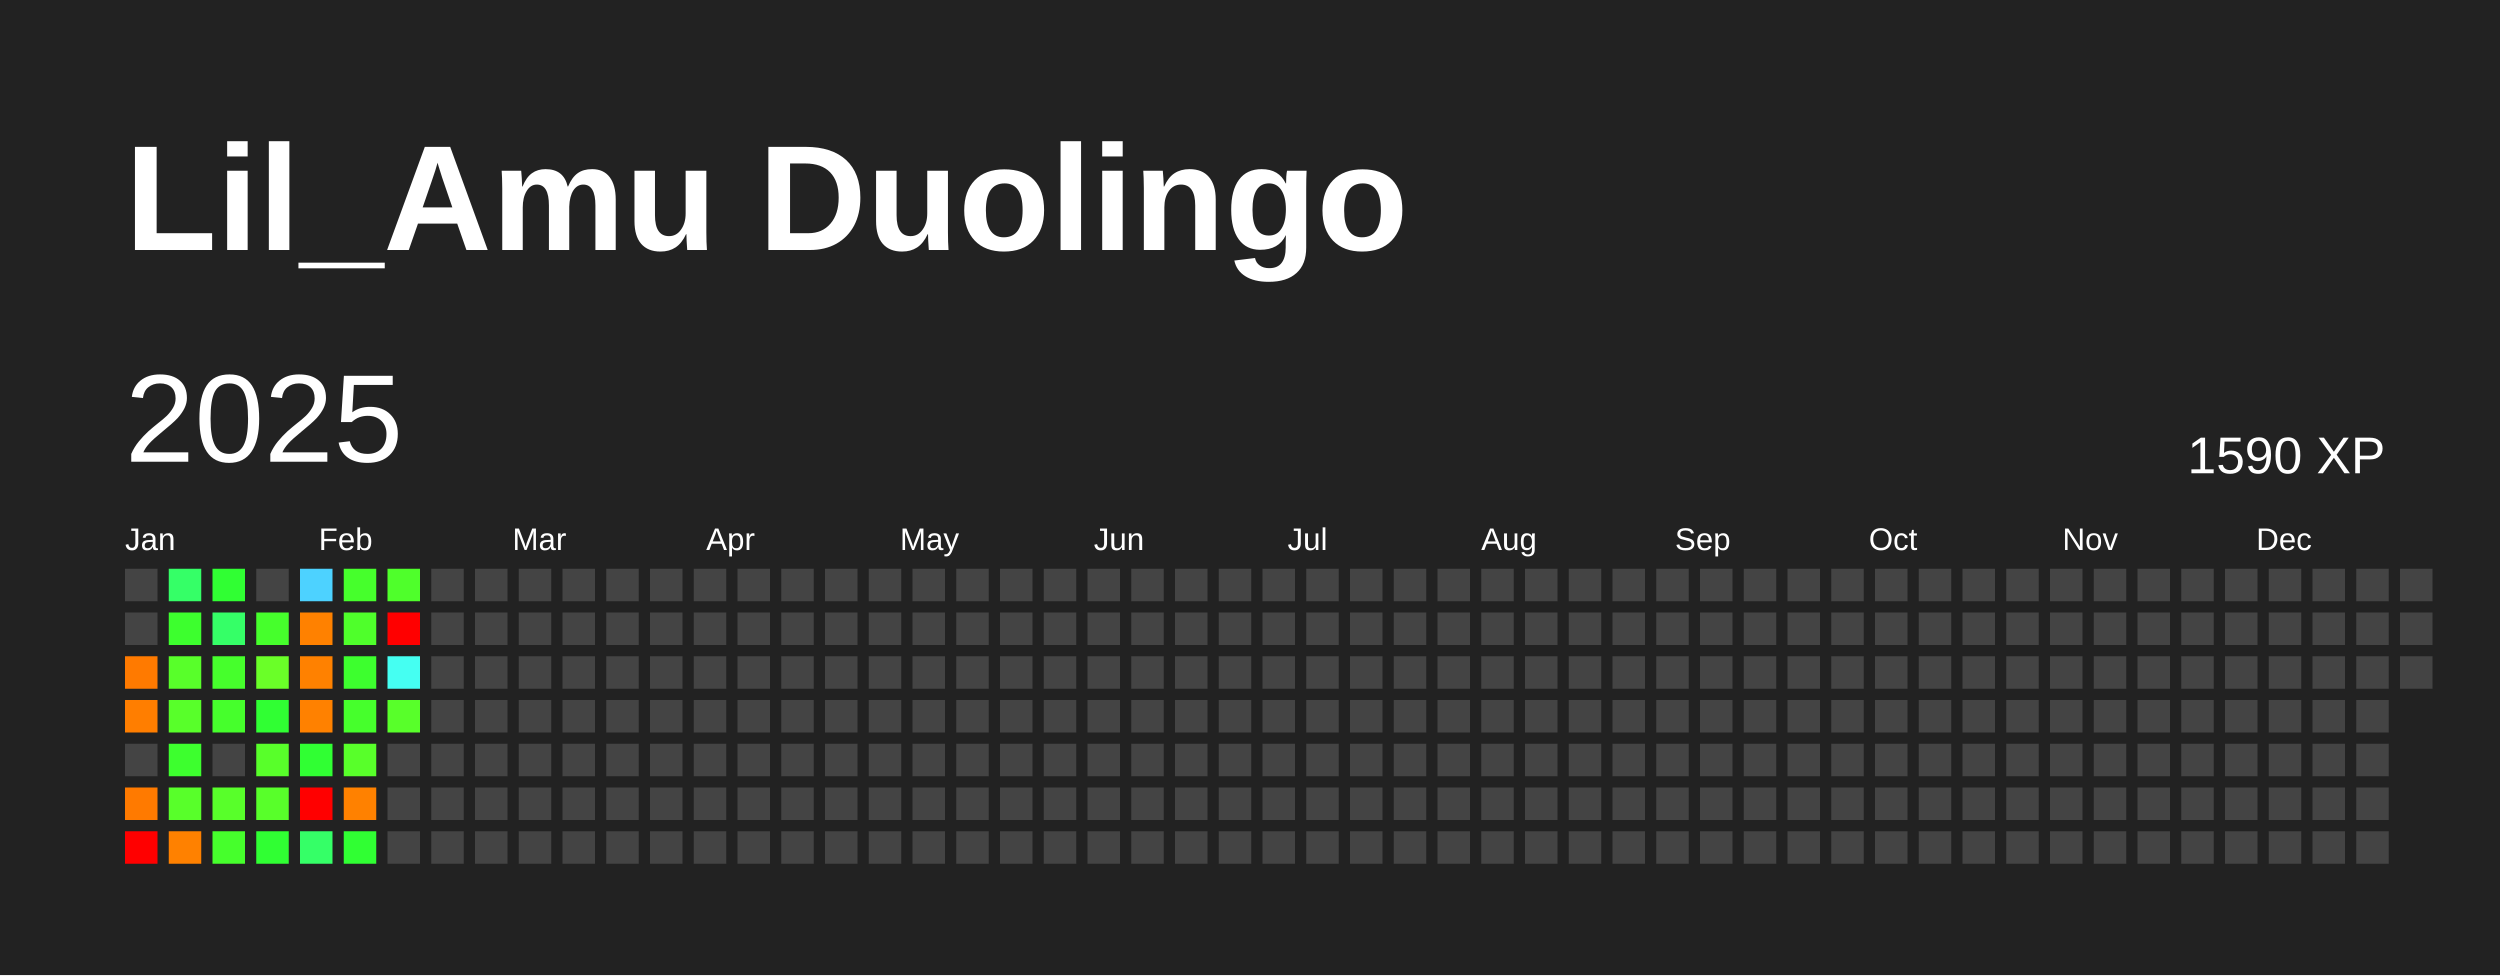
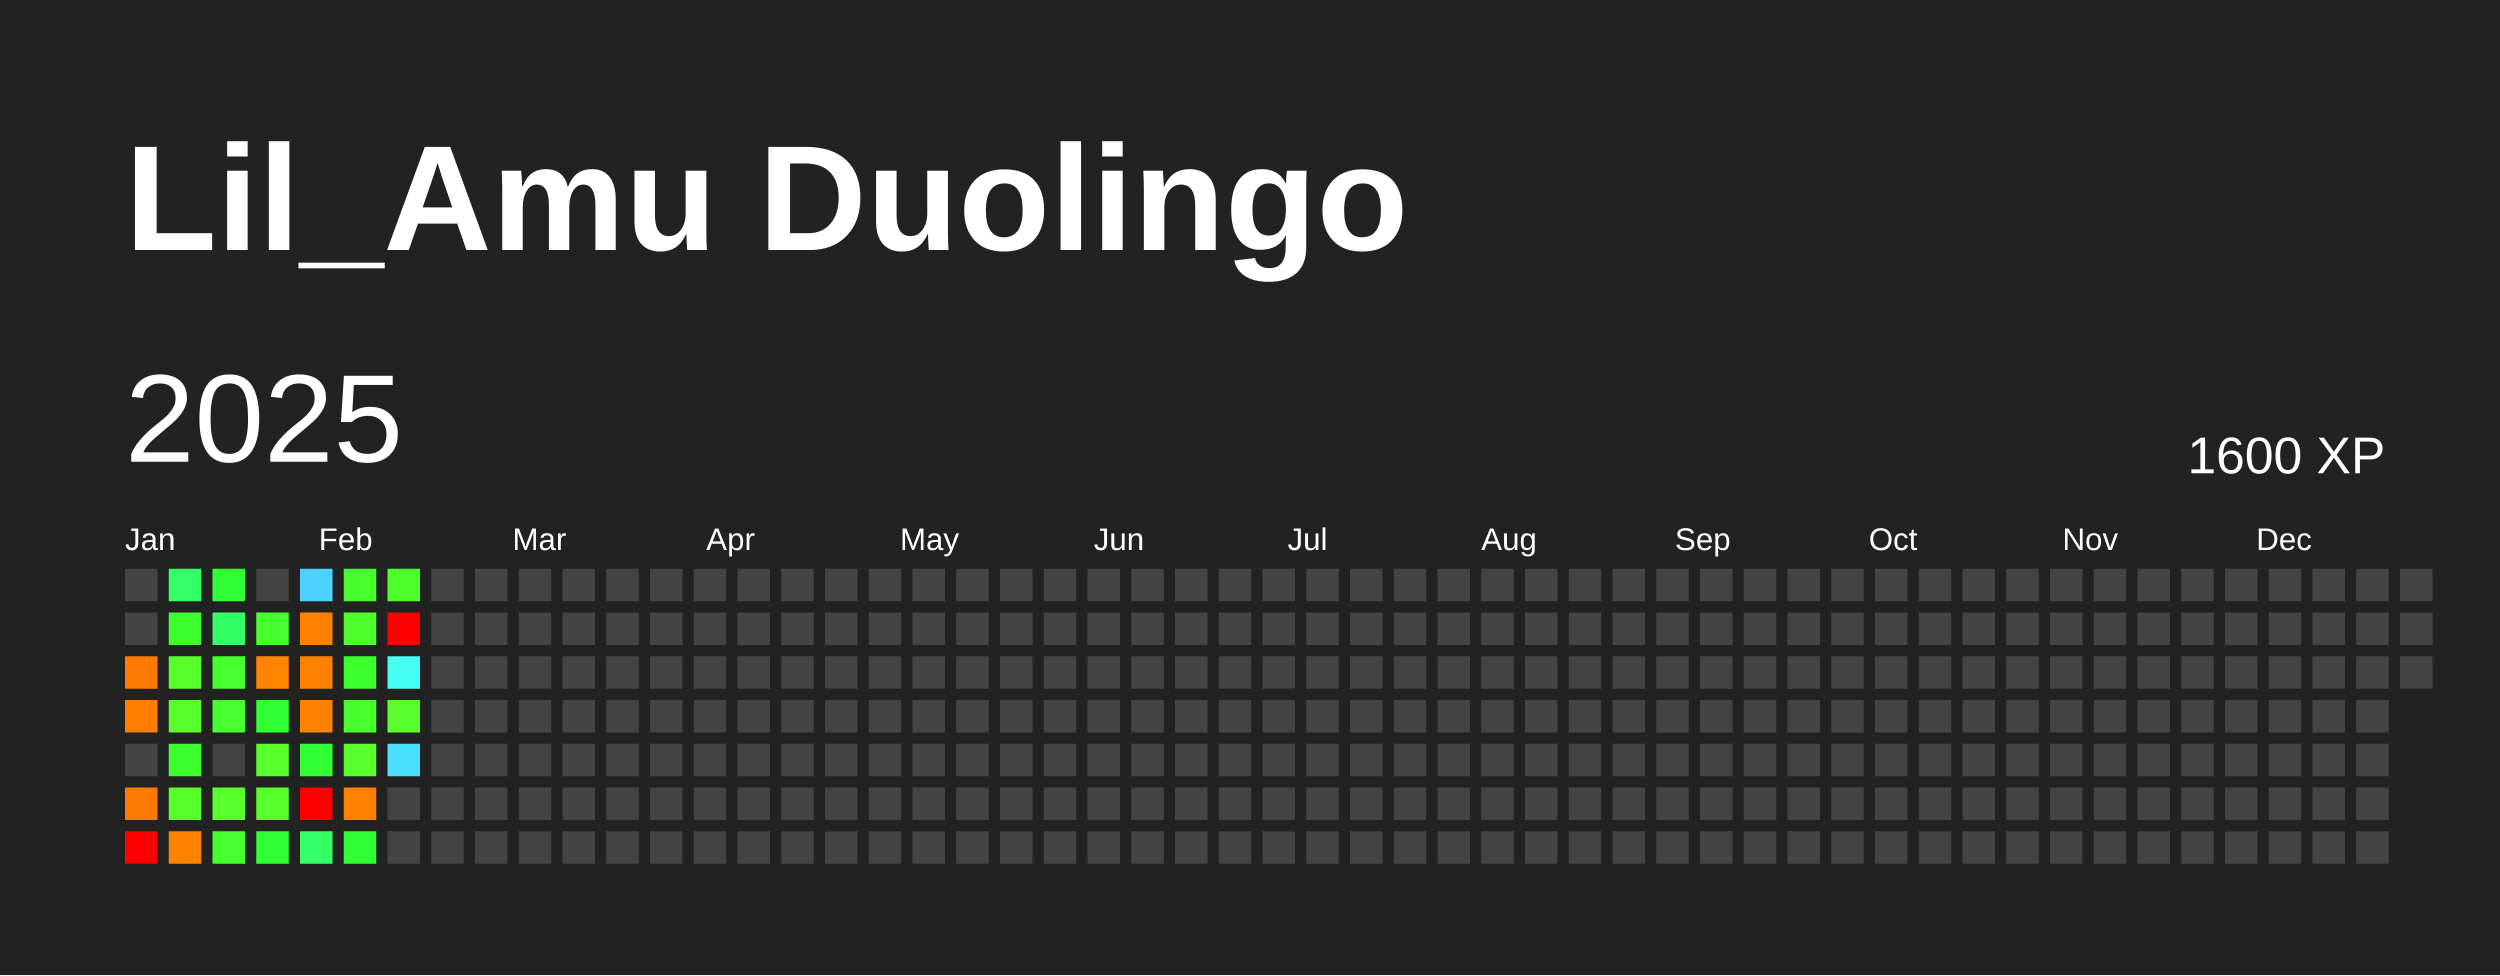
<svg xmlns="http://www.w3.org/2000/svg" baseProfile="full" height="78mm" version="1.1" viewBox="0,0,200,78" width="200mm">
  <defs />
  <rect fill="#222222" height="78" width="200" x="0" y="0" />
  <text fill="#FFFFFF" style="font-size:12px; font-family:Arial; font-weight:bold;" x="10" y="20">Lil_Amu Duolingo</text>
  <text dominant-baseline="hanging" fill="#FFFFFF" style="font-size:10.0px; font-family:Arial;" x="10" y="30">2025</text>
-   <text dominant-baseline="hanging" fill="#FFFFFF" style="font-size:4.125px; font-family:Arial;" x="175" y="35">1590 XP</text>
+   <text dominant-baseline="hanging" fill="#FFFFFF" style="font-size:4.125px; font-family:Arial;" x="175" y="35">1600 XP</text>
  <text fill="#FFFFFF" style="font-size:2.5px; font-family:Arial" x="10.0" y="44">Jan</text>
  <text fill="#FFFFFF" style="font-size:2.5px; font-family:Arial" x="25.5" y="44">Feb</text>
  <text fill="#FFFFFF" style="font-size:2.5px; font-family:Arial" x="41.0" y="44">Mar</text>
  <text fill="#FFFFFF" style="font-size:2.5px; font-family:Arial" x="56.5" y="44">Apr</text>
  <text fill="#FFFFFF" style="font-size:2.5px; font-family:Arial" x="72.0" y="44">May</text>
  <text fill="#FFFFFF" style="font-size:2.5px; font-family:Arial" x="87.5" y="44">Jun</text>
  <text fill="#FFFFFF" style="font-size:2.5px; font-family:Arial" x="103.0" y="44">Jul</text>
  <text fill="#FFFFFF" style="font-size:2.5px; font-family:Arial" x="118.5" y="44">Aug</text>
  <text fill="#FFFFFF" style="font-size:2.5px; font-family:Arial" x="134.0" y="44">Sep</text>
  <text fill="#FFFFFF" style="font-size:2.5px; font-family:Arial" x="149.5" y="44">Oct</text>
  <text fill="#FFFFFF" style="font-size:2.5px; font-family:Arial" x="165.0" y="44">Nov</text>
  <text fill="#FFFFFF" style="font-size:2.5px; font-family:Arial" x="180.5" y="44">Dec</text>
  <rect fill="#444444" height="2.6" width="2.6" x="10.0" y="45.5" />
  <rect fill="#444444" height="2.6" width="2.6" x="10.0" y="49.0" />
  <rect fill="#ff7a00" height="2.6" width="2.6" x="10.0" y="52.5" />
  <rect fill="#ff7e00" height="2.6" width="2.6" x="10.0" y="56.0" />
  <rect fill="#444444" height="2.6" width="2.6" x="10.0" y="59.5" />
  <rect fill="#ff7a00" height="2.6" width="2.6" x="10.0" y="63.0" />
  <rect fill="red" height="2.6" width="2.6" x="10.0" y="66.5" />
  <rect fill="#35ff67" height="2.6" width="2.6" x="13.5" y="45.5" />
  <rect fill="#3dff2e" height="2.6" width="2.6" x="13.5" y="49.0" />
  <rect fill="#58ff2a" height="2.6" width="2.6" x="13.5" y="52.5" />
  <rect fill="#58ff2a" height="2.6" width="2.6" x="13.5" y="56.0" />
  <rect fill="#3dff2e" height="2.6" width="2.6" x="13.5" y="59.5" />
  <rect fill="#58ff2a" height="2.6" width="2.6" x="13.5" y="63.0" />
  <rect fill="#ff8100" height="2.6" width="2.6" x="13.5" y="66.5" />
  <rect fill="#30ff33" height="2.6" width="2.6" x="17.0" y="45.5" />
  <rect fill="#35ff67" height="2.6" width="2.6" x="17.0" y="49.0" />
  <rect fill="#46ff2c" height="2.6" width="2.6" x="17.0" y="52.5" />
  <rect fill="#46ff2c" height="2.6" width="2.6" x="17.0" y="56.0" />
  <rect fill="#444444" height="2.6" width="2.6" x="17.0" y="59.5" />
  <rect fill="#58ff2a" height="2.6" width="2.6" x="17.0" y="63.0" />
  <rect fill="#46ff2c" height="2.6" width="2.6" x="17.0" y="66.5" />
  <rect fill="#444444" height="2.6" width="2.6" x="20.5" y="45.5" />
  <rect fill="#46ff2c" height="2.6" width="2.6" x="20.5" y="49.0" />
-   <rect fill="#6aff28" height="2.6" width="2.6" x="20.5" y="52.5" />
+   <rect fill="#ff8500" height="2.6" width="2.6" x="20.5" y="52.5" />
  <rect fill="#30ff33" height="2.6" width="2.6" x="20.5" y="56.0" />
  <rect fill="#58ff2a" height="2.6" width="2.6" x="20.5" y="59.5" />
  <rect fill="#58ff2a" height="2.6" width="2.6" x="20.5" y="63.0" />
  <rect fill="#30ff33" height="2.6" width="2.6" x="20.5" y="66.5" />
  <rect fill="#4dd2ff" height="2.6" width="2.6" x="24.0" y="45.5" />
  <rect fill="#ff8100" height="2.6" width="2.6" x="24.0" y="49.0" />
  <rect fill="#ff8100" height="2.6" width="2.6" x="24.0" y="52.5" />
  <rect fill="#ff8100" height="2.6" width="2.6" x="24.0" y="56.0" />
  <rect fill="#30ff33" height="2.6" width="2.6" x="24.0" y="59.5" />
  <rect fill="red" height="2.6" width="2.6" x="24.0" y="63.0" />
  <rect fill="#35ff67" height="2.6" width="2.6" x="24.0" y="66.5" />
  <rect fill="#46ff2c" height="2.6" width="2.6" x="27.5" y="45.5" />
  <rect fill="#4fff2b" height="2.6" width="2.6" x="27.5" y="49.0" />
  <rect fill="#3dff2e" height="2.6" width="2.6" x="27.5" y="52.5" />
  <rect fill="#46ff2c" height="2.6" width="2.6" x="27.5" y="56.0" />
  <rect fill="#58ff2a" height="2.6" width="2.6" x="27.5" y="59.5" />
  <rect fill="#ff8100" height="2.6" width="2.6" x="27.5" y="63.0" />
  <rect fill="#30ff33" height="2.6" width="2.6" x="27.5" y="66.5" />
  <rect fill="#4fff2b" height="2.6" width="2.6" x="31.0" y="45.5" />
  <rect fill="red" height="2.6" width="2.6" x="31.0" y="49.0" />
  <rect fill="#45fff2" height="2.6" width="2.6" x="31.0" y="52.5" />
  <rect fill="#58ff2a" height="2.6" width="2.6" x="31.0" y="56.0" />
-   <rect fill="#444444" height="2.6" width="2.6" x="31.0" y="59.5" />
+   <rect fill="#4be2ff" height="2.6" width="2.6" x="31.0" y="59.5" />
  <rect fill="#444444" height="2.6" width="2.6" x="31.0" y="63.0" />
  <rect fill="#444444" height="2.6" width="2.6" x="31.0" y="66.5" />
  <rect fill="#444444" height="2.6" width="2.6" x="34.5" y="45.5" />
  <rect fill="#444444" height="2.6" width="2.6" x="34.5" y="49.0" />
  <rect fill="#444444" height="2.6" width="2.6" x="34.5" y="52.5" />
  <rect fill="#444444" height="2.6" width="2.6" x="34.5" y="56.0" />
  <rect fill="#444444" height="2.6" width="2.6" x="34.5" y="59.5" />
  <rect fill="#444444" height="2.6" width="2.6" x="34.5" y="63.0" />
  <rect fill="#444444" height="2.6" width="2.6" x="34.5" y="66.5" />
  <rect fill="#444444" height="2.6" width="2.6" x="38.0" y="45.5" />
  <rect fill="#444444" height="2.6" width="2.6" x="38.0" y="49.0" />
  <rect fill="#444444" height="2.6" width="2.6" x="38.0" y="52.5" />
  <rect fill="#444444" height="2.6" width="2.6" x="38.0" y="56.0" />
  <rect fill="#444444" height="2.6" width="2.6" x="38.0" y="59.5" />
  <rect fill="#444444" height="2.6" width="2.6" x="38.0" y="63.0" />
  <rect fill="#444444" height="2.6" width="2.6" x="38.0" y="66.5" />
  <rect fill="#444444" height="2.6" width="2.6" x="41.5" y="45.5" />
  <rect fill="#444444" height="2.6" width="2.6" x="41.5" y="49.0" />
  <rect fill="#444444" height="2.6" width="2.6" x="41.5" y="52.5" />
  <rect fill="#444444" height="2.6" width="2.6" x="41.5" y="56.0" />
  <rect fill="#444444" height="2.6" width="2.6" x="41.5" y="59.5" />
  <rect fill="#444444" height="2.6" width="2.6" x="41.5" y="63.0" />
  <rect fill="#444444" height="2.6" width="2.6" x="41.5" y="66.5" />
  <rect fill="#444444" height="2.6" width="2.6" x="45.0" y="45.5" />
  <rect fill="#444444" height="2.6" width="2.6" x="45.0" y="49.0" />
  <rect fill="#444444" height="2.6" width="2.6" x="45.0" y="52.5" />
  <rect fill="#444444" height="2.6" width="2.6" x="45.0" y="56.0" />
  <rect fill="#444444" height="2.6" width="2.6" x="45.0" y="59.5" />
  <rect fill="#444444" height="2.6" width="2.6" x="45.0" y="63.0" />
  <rect fill="#444444" height="2.6" width="2.6" x="45.0" y="66.5" />
  <rect fill="#444444" height="2.6" width="2.6" x="48.5" y="45.5" />
  <rect fill="#444444" height="2.6" width="2.6" x="48.5" y="49.0" />
  <rect fill="#444444" height="2.6" width="2.6" x="48.5" y="52.5" />
  <rect fill="#444444" height="2.6" width="2.6" x="48.5" y="56.0" />
  <rect fill="#444444" height="2.6" width="2.6" x="48.5" y="59.5" />
  <rect fill="#444444" height="2.6" width="2.6" x="48.5" y="63.0" />
  <rect fill="#444444" height="2.6" width="2.6" x="48.5" y="66.5" />
  <rect fill="#444444" height="2.6" width="2.6" x="52.0" y="45.5" />
  <rect fill="#444444" height="2.6" width="2.6" x="52.0" y="49.0" />
  <rect fill="#444444" height="2.6" width="2.6" x="52.0" y="52.5" />
  <rect fill="#444444" height="2.6" width="2.6" x="52.0" y="56.0" />
  <rect fill="#444444" height="2.6" width="2.6" x="52.0" y="59.5" />
  <rect fill="#444444" height="2.6" width="2.6" x="52.0" y="63.0" />
  <rect fill="#444444" height="2.6" width="2.6" x="52.0" y="66.5" />
  <rect fill="#444444" height="2.6" width="2.6" x="55.5" y="45.5" />
  <rect fill="#444444" height="2.6" width="2.6" x="55.5" y="49.0" />
  <rect fill="#444444" height="2.6" width="2.6" x="55.5" y="52.5" />
  <rect fill="#444444" height="2.6" width="2.6" x="55.5" y="56.0" />
  <rect fill="#444444" height="2.6" width="2.6" x="55.5" y="59.5" />
  <rect fill="#444444" height="2.6" width="2.6" x="55.5" y="63.0" />
  <rect fill="#444444" height="2.6" width="2.6" x="55.5" y="66.5" />
  <rect fill="#444444" height="2.6" width="2.6" x="59.0" y="45.5" />
  <rect fill="#444444" height="2.6" width="2.6" x="59.0" y="49.0" />
  <rect fill="#444444" height="2.6" width="2.6" x="59.0" y="52.5" />
  <rect fill="#444444" height="2.6" width="2.6" x="59.0" y="56.0" />
  <rect fill="#444444" height="2.6" width="2.6" x="59.0" y="59.5" />
  <rect fill="#444444" height="2.6" width="2.6" x="59.0" y="63.0" />
  <rect fill="#444444" height="2.6" width="2.6" x="59.0" y="66.5" />
  <rect fill="#444444" height="2.6" width="2.6" x="62.5" y="45.5" />
  <rect fill="#444444" height="2.6" width="2.6" x="62.5" y="49.0" />
  <rect fill="#444444" height="2.6" width="2.6" x="62.5" y="52.5" />
  <rect fill="#444444" height="2.6" width="2.6" x="62.5" y="56.0" />
  <rect fill="#444444" height="2.6" width="2.6" x="62.5" y="59.5" />
  <rect fill="#444444" height="2.6" width="2.6" x="62.5" y="63.0" />
  <rect fill="#444444" height="2.6" width="2.6" x="62.5" y="66.5" />
  <rect fill="#444444" height="2.6" width="2.6" x="66.0" y="45.5" />
  <rect fill="#444444" height="2.6" width="2.6" x="66.0" y="49.0" />
  <rect fill="#444444" height="2.6" width="2.6" x="66.0" y="52.5" />
  <rect fill="#444444" height="2.6" width="2.6" x="66.0" y="56.0" />
  <rect fill="#444444" height="2.6" width="2.6" x="66.0" y="59.5" />
  <rect fill="#444444" height="2.6" width="2.6" x="66.0" y="63.0" />
  <rect fill="#444444" height="2.6" width="2.6" x="66.0" y="66.5" />
  <rect fill="#444444" height="2.6" width="2.6" x="69.5" y="45.5" />
  <rect fill="#444444" height="2.6" width="2.6" x="69.5" y="49.0" />
  <rect fill="#444444" height="2.6" width="2.6" x="69.5" y="52.5" />
  <rect fill="#444444" height="2.6" width="2.6" x="69.5" y="56.0" />
  <rect fill="#444444" height="2.6" width="2.6" x="69.5" y="59.5" />
  <rect fill="#444444" height="2.6" width="2.6" x="69.5" y="63.0" />
  <rect fill="#444444" height="2.6" width="2.6" x="69.5" y="66.5" />
  <rect fill="#444444" height="2.6" width="2.6" x="73.0" y="45.5" />
  <rect fill="#444444" height="2.6" width="2.6" x="73.0" y="49.0" />
  <rect fill="#444444" height="2.6" width="2.6" x="73.0" y="52.5" />
  <rect fill="#444444" height="2.6" width="2.6" x="73.0" y="56.0" />
  <rect fill="#444444" height="2.6" width="2.6" x="73.0" y="59.5" />
  <rect fill="#444444" height="2.6" width="2.6" x="73.0" y="63.0" />
  <rect fill="#444444" height="2.6" width="2.6" x="73.0" y="66.5" />
  <rect fill="#444444" height="2.6" width="2.6" x="76.5" y="45.5" />
  <rect fill="#444444" height="2.6" width="2.6" x="76.5" y="49.0" />
  <rect fill="#444444" height="2.6" width="2.6" x="76.5" y="52.5" />
  <rect fill="#444444" height="2.6" width="2.6" x="76.5" y="56.0" />
  <rect fill="#444444" height="2.6" width="2.6" x="76.5" y="59.5" />
  <rect fill="#444444" height="2.6" width="2.6" x="76.5" y="63.0" />
  <rect fill="#444444" height="2.6" width="2.6" x="76.5" y="66.5" />
  <rect fill="#444444" height="2.6" width="2.6" x="80.0" y="45.5" />
  <rect fill="#444444" height="2.6" width="2.6" x="80.0" y="49.0" />
  <rect fill="#444444" height="2.6" width="2.6" x="80.0" y="52.5" />
  <rect fill="#444444" height="2.6" width="2.6" x="80.0" y="56.0" />
  <rect fill="#444444" height="2.6" width="2.6" x="80.0" y="59.5" />
  <rect fill="#444444" height="2.6" width="2.6" x="80.0" y="63.0" />
  <rect fill="#444444" height="2.6" width="2.6" x="80.0" y="66.5" />
  <rect fill="#444444" height="2.6" width="2.6" x="83.5" y="45.5" />
  <rect fill="#444444" height="2.6" width="2.6" x="83.5" y="49.0" />
  <rect fill="#444444" height="2.6" width="2.6" x="83.5" y="52.5" />
  <rect fill="#444444" height="2.6" width="2.6" x="83.5" y="56.0" />
  <rect fill="#444444" height="2.6" width="2.6" x="83.5" y="59.5" />
  <rect fill="#444444" height="2.6" width="2.6" x="83.5" y="63.0" />
  <rect fill="#444444" height="2.6" width="2.6" x="83.5" y="66.5" />
  <rect fill="#444444" height="2.6" width="2.6" x="87.0" y="45.5" />
  <rect fill="#444444" height="2.6" width="2.6" x="87.0" y="49.0" />
  <rect fill="#444444" height="2.6" width="2.6" x="87.0" y="52.5" />
  <rect fill="#444444" height="2.6" width="2.6" x="87.0" y="56.0" />
  <rect fill="#444444" height="2.6" width="2.6" x="87.0" y="59.5" />
  <rect fill="#444444" height="2.6" width="2.6" x="87.0" y="63.0" />
  <rect fill="#444444" height="2.6" width="2.6" x="87.0" y="66.5" />
  <rect fill="#444444" height="2.6" width="2.6" x="90.5" y="45.5" />
  <rect fill="#444444" height="2.6" width="2.6" x="90.5" y="49.0" />
  <rect fill="#444444" height="2.6" width="2.6" x="90.5" y="52.5" />
  <rect fill="#444444" height="2.6" width="2.6" x="90.5" y="56.0" />
  <rect fill="#444444" height="2.6" width="2.6" x="90.5" y="59.5" />
  <rect fill="#444444" height="2.6" width="2.6" x="90.5" y="63.0" />
  <rect fill="#444444" height="2.6" width="2.6" x="90.5" y="66.5" />
  <rect fill="#444444" height="2.6" width="2.6" x="94.0" y="45.5" />
  <rect fill="#444444" height="2.6" width="2.6" x="94.0" y="49.0" />
  <rect fill="#444444" height="2.6" width="2.6" x="94.0" y="52.5" />
  <rect fill="#444444" height="2.6" width="2.6" x="94.0" y="56.0" />
  <rect fill="#444444" height="2.6" width="2.6" x="94.0" y="59.5" />
  <rect fill="#444444" height="2.6" width="2.6" x="94.0" y="63.0" />
  <rect fill="#444444" height="2.6" width="2.6" x="94.0" y="66.5" />
  <rect fill="#444444" height="2.6" width="2.6" x="97.5" y="45.5" />
  <rect fill="#444444" height="2.6" width="2.6" x="97.5" y="49.0" />
  <rect fill="#444444" height="2.6" width="2.6" x="97.5" y="52.5" />
  <rect fill="#444444" height="2.6" width="2.6" x="97.5" y="56.0" />
  <rect fill="#444444" height="2.6" width="2.6" x="97.5" y="59.5" />
  <rect fill="#444444" height="2.6" width="2.6" x="97.5" y="63.0" />
  <rect fill="#444444" height="2.6" width="2.6" x="97.5" y="66.5" />
  <rect fill="#444444" height="2.6" width="2.6" x="101.0" y="45.5" />
  <rect fill="#444444" height="2.6" width="2.6" x="101.0" y="49.0" />
  <rect fill="#444444" height="2.6" width="2.6" x="101.0" y="52.5" />
  <rect fill="#444444" height="2.6" width="2.6" x="101.0" y="56.0" />
  <rect fill="#444444" height="2.6" width="2.6" x="101.0" y="59.5" />
  <rect fill="#444444" height="2.6" width="2.6" x="101.0" y="63.0" />
  <rect fill="#444444" height="2.6" width="2.6" x="101.0" y="66.5" />
  <rect fill="#444444" height="2.6" width="2.6" x="104.5" y="45.5" />
  <rect fill="#444444" height="2.6" width="2.6" x="104.5" y="49.0" />
  <rect fill="#444444" height="2.6" width="2.6" x="104.5" y="52.5" />
  <rect fill="#444444" height="2.6" width="2.6" x="104.5" y="56.0" />
  <rect fill="#444444" height="2.6" width="2.6" x="104.5" y="59.5" />
  <rect fill="#444444" height="2.6" width="2.6" x="104.5" y="63.0" />
  <rect fill="#444444" height="2.6" width="2.6" x="104.5" y="66.5" />
  <rect fill="#444444" height="2.6" width="2.6" x="108.0" y="45.5" />
  <rect fill="#444444" height="2.6" width="2.6" x="108.0" y="49.0" />
  <rect fill="#444444" height="2.6" width="2.6" x="108.0" y="52.5" />
  <rect fill="#444444" height="2.6" width="2.6" x="108.0" y="56.0" />
  <rect fill="#444444" height="2.6" width="2.6" x="108.0" y="59.5" />
  <rect fill="#444444" height="2.6" width="2.6" x="108.0" y="63.0" />
  <rect fill="#444444" height="2.6" width="2.6" x="108.0" y="66.5" />
  <rect fill="#444444" height="2.6" width="2.6" x="111.5" y="45.5" />
  <rect fill="#444444" height="2.6" width="2.6" x="111.5" y="49.0" />
  <rect fill="#444444" height="2.6" width="2.6" x="111.5" y="52.5" />
  <rect fill="#444444" height="2.6" width="2.6" x="111.5" y="56.0" />
  <rect fill="#444444" height="2.6" width="2.6" x="111.5" y="59.5" />
  <rect fill="#444444" height="2.6" width="2.6" x="111.5" y="63.0" />
  <rect fill="#444444" height="2.6" width="2.6" x="111.5" y="66.5" />
  <rect fill="#444444" height="2.6" width="2.6" x="115.0" y="45.5" />
  <rect fill="#444444" height="2.6" width="2.6" x="115.0" y="49.0" />
  <rect fill="#444444" height="2.6" width="2.6" x="115.0" y="52.5" />
  <rect fill="#444444" height="2.6" width="2.6" x="115.0" y="56.0" />
  <rect fill="#444444" height="2.6" width="2.6" x="115.0" y="59.5" />
  <rect fill="#444444" height="2.6" width="2.6" x="115.0" y="63.0" />
  <rect fill="#444444" height="2.6" width="2.6" x="115.0" y="66.5" />
  <rect fill="#444444" height="2.6" width="2.6" x="118.5" y="45.5" />
  <rect fill="#444444" height="2.6" width="2.6" x="118.5" y="49.0" />
  <rect fill="#444444" height="2.6" width="2.6" x="118.5" y="52.5" />
  <rect fill="#444444" height="2.6" width="2.6" x="118.5" y="56.0" />
  <rect fill="#444444" height="2.6" width="2.6" x="118.5" y="59.5" />
  <rect fill="#444444" height="2.6" width="2.6" x="118.5" y="63.0" />
  <rect fill="#444444" height="2.6" width="2.6" x="118.5" y="66.5" />
  <rect fill="#444444" height="2.6" width="2.6" x="122.0" y="45.5" />
  <rect fill="#444444" height="2.6" width="2.6" x="122.0" y="49.0" />
  <rect fill="#444444" height="2.6" width="2.6" x="122.0" y="52.5" />
  <rect fill="#444444" height="2.6" width="2.6" x="122.0" y="56.0" />
  <rect fill="#444444" height="2.6" width="2.6" x="122.0" y="59.5" />
  <rect fill="#444444" height="2.6" width="2.6" x="122.0" y="63.0" />
  <rect fill="#444444" height="2.6" width="2.6" x="122.0" y="66.5" />
  <rect fill="#444444" height="2.6" width="2.6" x="125.5" y="45.5" />
  <rect fill="#444444" height="2.6" width="2.6" x="125.5" y="49.0" />
  <rect fill="#444444" height="2.6" width="2.6" x="125.5" y="52.5" />
  <rect fill="#444444" height="2.6" width="2.6" x="125.5" y="56.0" />
  <rect fill="#444444" height="2.6" width="2.6" x="125.5" y="59.5" />
  <rect fill="#444444" height="2.6" width="2.6" x="125.5" y="63.0" />
  <rect fill="#444444" height="2.6" width="2.6" x="125.5" y="66.5" />
  <rect fill="#444444" height="2.6" width="2.6" x="129.0" y="45.5" />
  <rect fill="#444444" height="2.6" width="2.6" x="129.0" y="49.0" />
  <rect fill="#444444" height="2.6" width="2.6" x="129.0" y="52.5" />
  <rect fill="#444444" height="2.6" width="2.6" x="129.0" y="56.0" />
  <rect fill="#444444" height="2.6" width="2.6" x="129.0" y="59.5" />
  <rect fill="#444444" height="2.6" width="2.6" x="129.0" y="63.0" />
  <rect fill="#444444" height="2.6" width="2.6" x="129.0" y="66.5" />
  <rect fill="#444444" height="2.6" width="2.6" x="132.5" y="45.5" />
  <rect fill="#444444" height="2.6" width="2.6" x="132.5" y="49.0" />
  <rect fill="#444444" height="2.6" width="2.6" x="132.5" y="52.5" />
  <rect fill="#444444" height="2.6" width="2.6" x="132.5" y="56.0" />
  <rect fill="#444444" height="2.6" width="2.6" x="132.5" y="59.5" />
  <rect fill="#444444" height="2.6" width="2.6" x="132.5" y="63.0" />
  <rect fill="#444444" height="2.6" width="2.6" x="132.5" y="66.5" />
  <rect fill="#444444" height="2.6" width="2.6" x="136.0" y="45.5" />
  <rect fill="#444444" height="2.6" width="2.6" x="136.0" y="49.0" />
  <rect fill="#444444" height="2.6" width="2.6" x="136.0" y="52.5" />
  <rect fill="#444444" height="2.6" width="2.6" x="136.0" y="56.0" />
  <rect fill="#444444" height="2.6" width="2.6" x="136.0" y="59.5" />
  <rect fill="#444444" height="2.6" width="2.6" x="136.0" y="63.0" />
  <rect fill="#444444" height="2.6" width="2.6" x="136.0" y="66.5" />
  <rect fill="#444444" height="2.6" width="2.6" x="139.5" y="45.5" />
  <rect fill="#444444" height="2.6" width="2.6" x="139.5" y="49.0" />
  <rect fill="#444444" height="2.6" width="2.6" x="139.5" y="52.5" />
  <rect fill="#444444" height="2.6" width="2.6" x="139.5" y="56.0" />
  <rect fill="#444444" height="2.6" width="2.6" x="139.5" y="59.5" />
  <rect fill="#444444" height="2.6" width="2.6" x="139.5" y="63.0" />
  <rect fill="#444444" height="2.6" width="2.6" x="139.5" y="66.5" />
  <rect fill="#444444" height="2.6" width="2.6" x="143.0" y="45.5" />
  <rect fill="#444444" height="2.6" width="2.6" x="143.0" y="49.0" />
  <rect fill="#444444" height="2.6" width="2.6" x="143.0" y="52.5" />
  <rect fill="#444444" height="2.6" width="2.6" x="143.0" y="56.0" />
  <rect fill="#444444" height="2.6" width="2.6" x="143.0" y="59.5" />
  <rect fill="#444444" height="2.6" width="2.6" x="143.0" y="63.0" />
  <rect fill="#444444" height="2.6" width="2.6" x="143.0" y="66.5" />
  <rect fill="#444444" height="2.6" width="2.6" x="146.5" y="45.5" />
  <rect fill="#444444" height="2.6" width="2.6" x="146.5" y="49.0" />
  <rect fill="#444444" height="2.6" width="2.6" x="146.5" y="52.5" />
  <rect fill="#444444" height="2.6" width="2.6" x="146.5" y="56.0" />
  <rect fill="#444444" height="2.6" width="2.6" x="146.5" y="59.5" />
  <rect fill="#444444" height="2.6" width="2.6" x="146.5" y="63.0" />
  <rect fill="#444444" height="2.6" width="2.6" x="146.5" y="66.5" />
  <rect fill="#444444" height="2.6" width="2.6" x="150.0" y="45.5" />
  <rect fill="#444444" height="2.6" width="2.6" x="150.0" y="49.0" />
  <rect fill="#444444" height="2.6" width="2.6" x="150.0" y="52.5" />
  <rect fill="#444444" height="2.6" width="2.6" x="150.0" y="56.0" />
  <rect fill="#444444" height="2.6" width="2.6" x="150.0" y="59.5" />
  <rect fill="#444444" height="2.6" width="2.6" x="150.0" y="63.0" />
  <rect fill="#444444" height="2.6" width="2.6" x="150.0" y="66.5" />
  <rect fill="#444444" height="2.6" width="2.6" x="153.5" y="45.5" />
  <rect fill="#444444" height="2.6" width="2.6" x="153.5" y="49.0" />
  <rect fill="#444444" height="2.6" width="2.6" x="153.5" y="52.5" />
  <rect fill="#444444" height="2.6" width="2.6" x="153.5" y="56.0" />
  <rect fill="#444444" height="2.6" width="2.6" x="153.5" y="59.5" />
  <rect fill="#444444" height="2.6" width="2.6" x="153.5" y="63.0" />
  <rect fill="#444444" height="2.6" width="2.6" x="153.5" y="66.5" />
  <rect fill="#444444" height="2.6" width="2.6" x="157.0" y="45.5" />
  <rect fill="#444444" height="2.6" width="2.6" x="157.0" y="49.0" />
  <rect fill="#444444" height="2.6" width="2.6" x="157.0" y="52.5" />
  <rect fill="#444444" height="2.6" width="2.6" x="157.0" y="56.0" />
  <rect fill="#444444" height="2.6" width="2.6" x="157.0" y="59.5" />
  <rect fill="#444444" height="2.6" width="2.6" x="157.0" y="63.0" />
  <rect fill="#444444" height="2.6" width="2.6" x="157.0" y="66.5" />
  <rect fill="#444444" height="2.6" width="2.6" x="160.5" y="45.5" />
  <rect fill="#444444" height="2.6" width="2.6" x="160.5" y="49.0" />
  <rect fill="#444444" height="2.6" width="2.6" x="160.5" y="52.5" />
  <rect fill="#444444" height="2.6" width="2.6" x="160.5" y="56.0" />
  <rect fill="#444444" height="2.6" width="2.6" x="160.5" y="59.5" />
  <rect fill="#444444" height="2.6" width="2.6" x="160.5" y="63.0" />
  <rect fill="#444444" height="2.6" width="2.6" x="160.5" y="66.5" />
  <rect fill="#444444" height="2.6" width="2.6" x="164.0" y="45.5" />
  <rect fill="#444444" height="2.6" width="2.6" x="164.0" y="49.0" />
  <rect fill="#444444" height="2.6" width="2.6" x="164.0" y="52.5" />
  <rect fill="#444444" height="2.6" width="2.6" x="164.0" y="56.0" />
  <rect fill="#444444" height="2.6" width="2.6" x="164.0" y="59.5" />
  <rect fill="#444444" height="2.6" width="2.6" x="164.0" y="63.0" />
  <rect fill="#444444" height="2.6" width="2.6" x="164.0" y="66.5" />
  <rect fill="#444444" height="2.6" width="2.6" x="167.5" y="45.5" />
  <rect fill="#444444" height="2.6" width="2.6" x="167.5" y="49.0" />
  <rect fill="#444444" height="2.6" width="2.6" x="167.5" y="52.5" />
  <rect fill="#444444" height="2.6" width="2.6" x="167.5" y="56.0" />
  <rect fill="#444444" height="2.6" width="2.6" x="167.5" y="59.5" />
  <rect fill="#444444" height="2.6" width="2.6" x="167.5" y="63.0" />
  <rect fill="#444444" height="2.6" width="2.6" x="167.5" y="66.5" />
  <rect fill="#444444" height="2.6" width="2.6" x="171.0" y="45.5" />
  <rect fill="#444444" height="2.6" width="2.6" x="171.0" y="49.0" />
  <rect fill="#444444" height="2.6" width="2.6" x="171.0" y="52.5" />
  <rect fill="#444444" height="2.6" width="2.6" x="171.0" y="56.0" />
  <rect fill="#444444" height="2.6" width="2.6" x="171.0" y="59.5" />
  <rect fill="#444444" height="2.6" width="2.6" x="171.0" y="63.0" />
  <rect fill="#444444" height="2.6" width="2.6" x="171.0" y="66.5" />
  <rect fill="#444444" height="2.6" width="2.6" x="174.5" y="45.5" />
  <rect fill="#444444" height="2.6" width="2.6" x="174.5" y="49.0" />
  <rect fill="#444444" height="2.6" width="2.6" x="174.5" y="52.5" />
  <rect fill="#444444" height="2.6" width="2.6" x="174.5" y="56.0" />
  <rect fill="#444444" height="2.6" width="2.6" x="174.5" y="59.5" />
  <rect fill="#444444" height="2.6" width="2.6" x="174.5" y="63.0" />
  <rect fill="#444444" height="2.6" width="2.6" x="174.5" y="66.5" />
  <rect fill="#444444" height="2.6" width="2.6" x="178.0" y="45.5" />
  <rect fill="#444444" height="2.6" width="2.6" x="178.0" y="49.0" />
  <rect fill="#444444" height="2.6" width="2.6" x="178.0" y="52.5" />
  <rect fill="#444444" height="2.6" width="2.6" x="178.0" y="56.0" />
  <rect fill="#444444" height="2.6" width="2.6" x="178.0" y="59.5" />
  <rect fill="#444444" height="2.6" width="2.6" x="178.0" y="63.0" />
  <rect fill="#444444" height="2.6" width="2.6" x="178.0" y="66.5" />
  <rect fill="#444444" height="2.6" width="2.6" x="181.5" y="45.5" />
  <rect fill="#444444" height="2.6" width="2.6" x="181.5" y="49.0" />
  <rect fill="#444444" height="2.6" width="2.6" x="181.5" y="52.5" />
  <rect fill="#444444" height="2.6" width="2.6" x="181.5" y="56.0" />
  <rect fill="#444444" height="2.6" width="2.6" x="181.5" y="59.5" />
  <rect fill="#444444" height="2.6" width="2.6" x="181.5" y="63.0" />
  <rect fill="#444444" height="2.6" width="2.6" x="181.5" y="66.5" />
  <rect fill="#444444" height="2.6" width="2.6" x="185.0" y="45.5" />
  <rect fill="#444444" height="2.6" width="2.6" x="185.0" y="49.0" />
  <rect fill="#444444" height="2.6" width="2.6" x="185.0" y="52.5" />
  <rect fill="#444444" height="2.6" width="2.6" x="185.0" y="56.0" />
  <rect fill="#444444" height="2.6" width="2.6" x="185.0" y="59.5" />
  <rect fill="#444444" height="2.6" width="2.6" x="185.0" y="63.0" />
  <rect fill="#444444" height="2.6" width="2.6" x="185.0" y="66.5" />
  <rect fill="#444444" height="2.6" width="2.6" x="188.5" y="45.5" />
  <rect fill="#444444" height="2.6" width="2.6" x="188.5" y="49.0" />
  <rect fill="#444444" height="2.6" width="2.6" x="188.5" y="52.5" />
  <rect fill="#444444" height="2.6" width="2.6" x="188.5" y="56.0" />
  <rect fill="#444444" height="2.6" width="2.6" x="188.5" y="59.5" />
  <rect fill="#444444" height="2.6" width="2.6" x="188.5" y="63.0" />
  <rect fill="#444444" height="2.6" width="2.6" x="188.5" y="66.5" />
  <rect fill="#444444" height="2.6" width="2.6" x="192.0" y="45.5" />
  <rect fill="#444444" height="2.6" width="2.6" x="192.0" y="49.0" />
  <rect fill="#444444" height="2.6" width="2.6" x="192.0" y="52.5" />
</svg>
